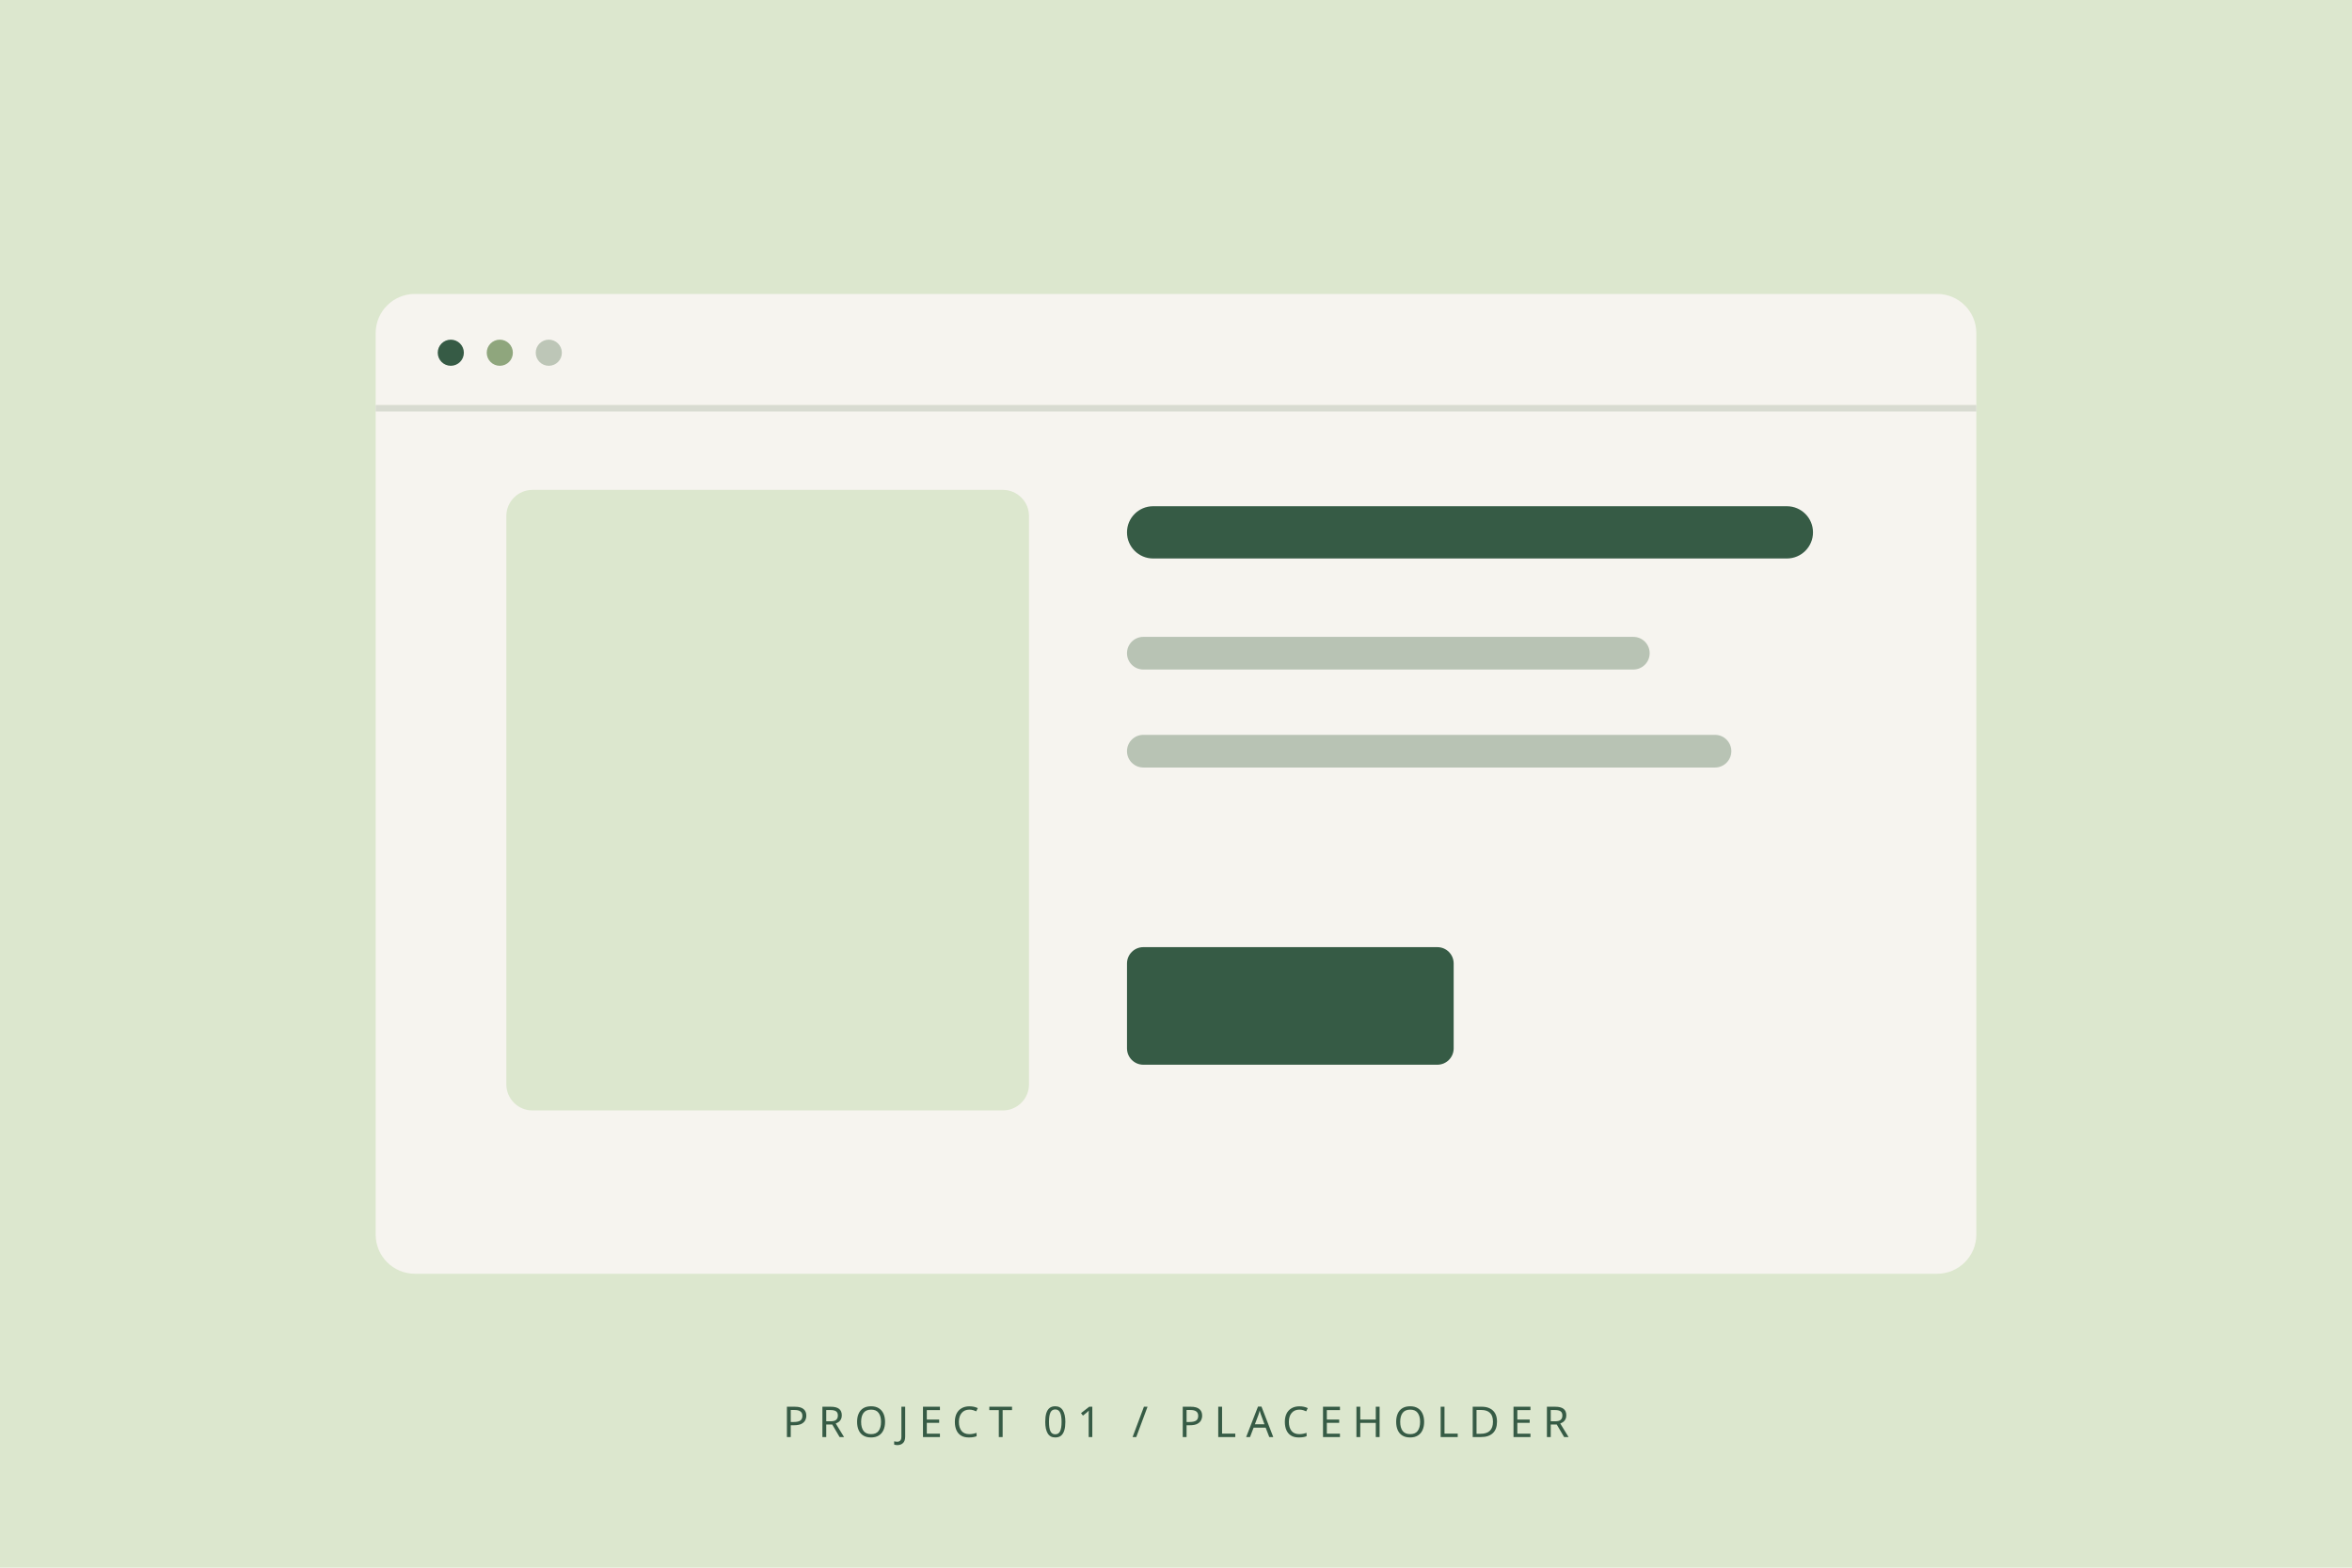
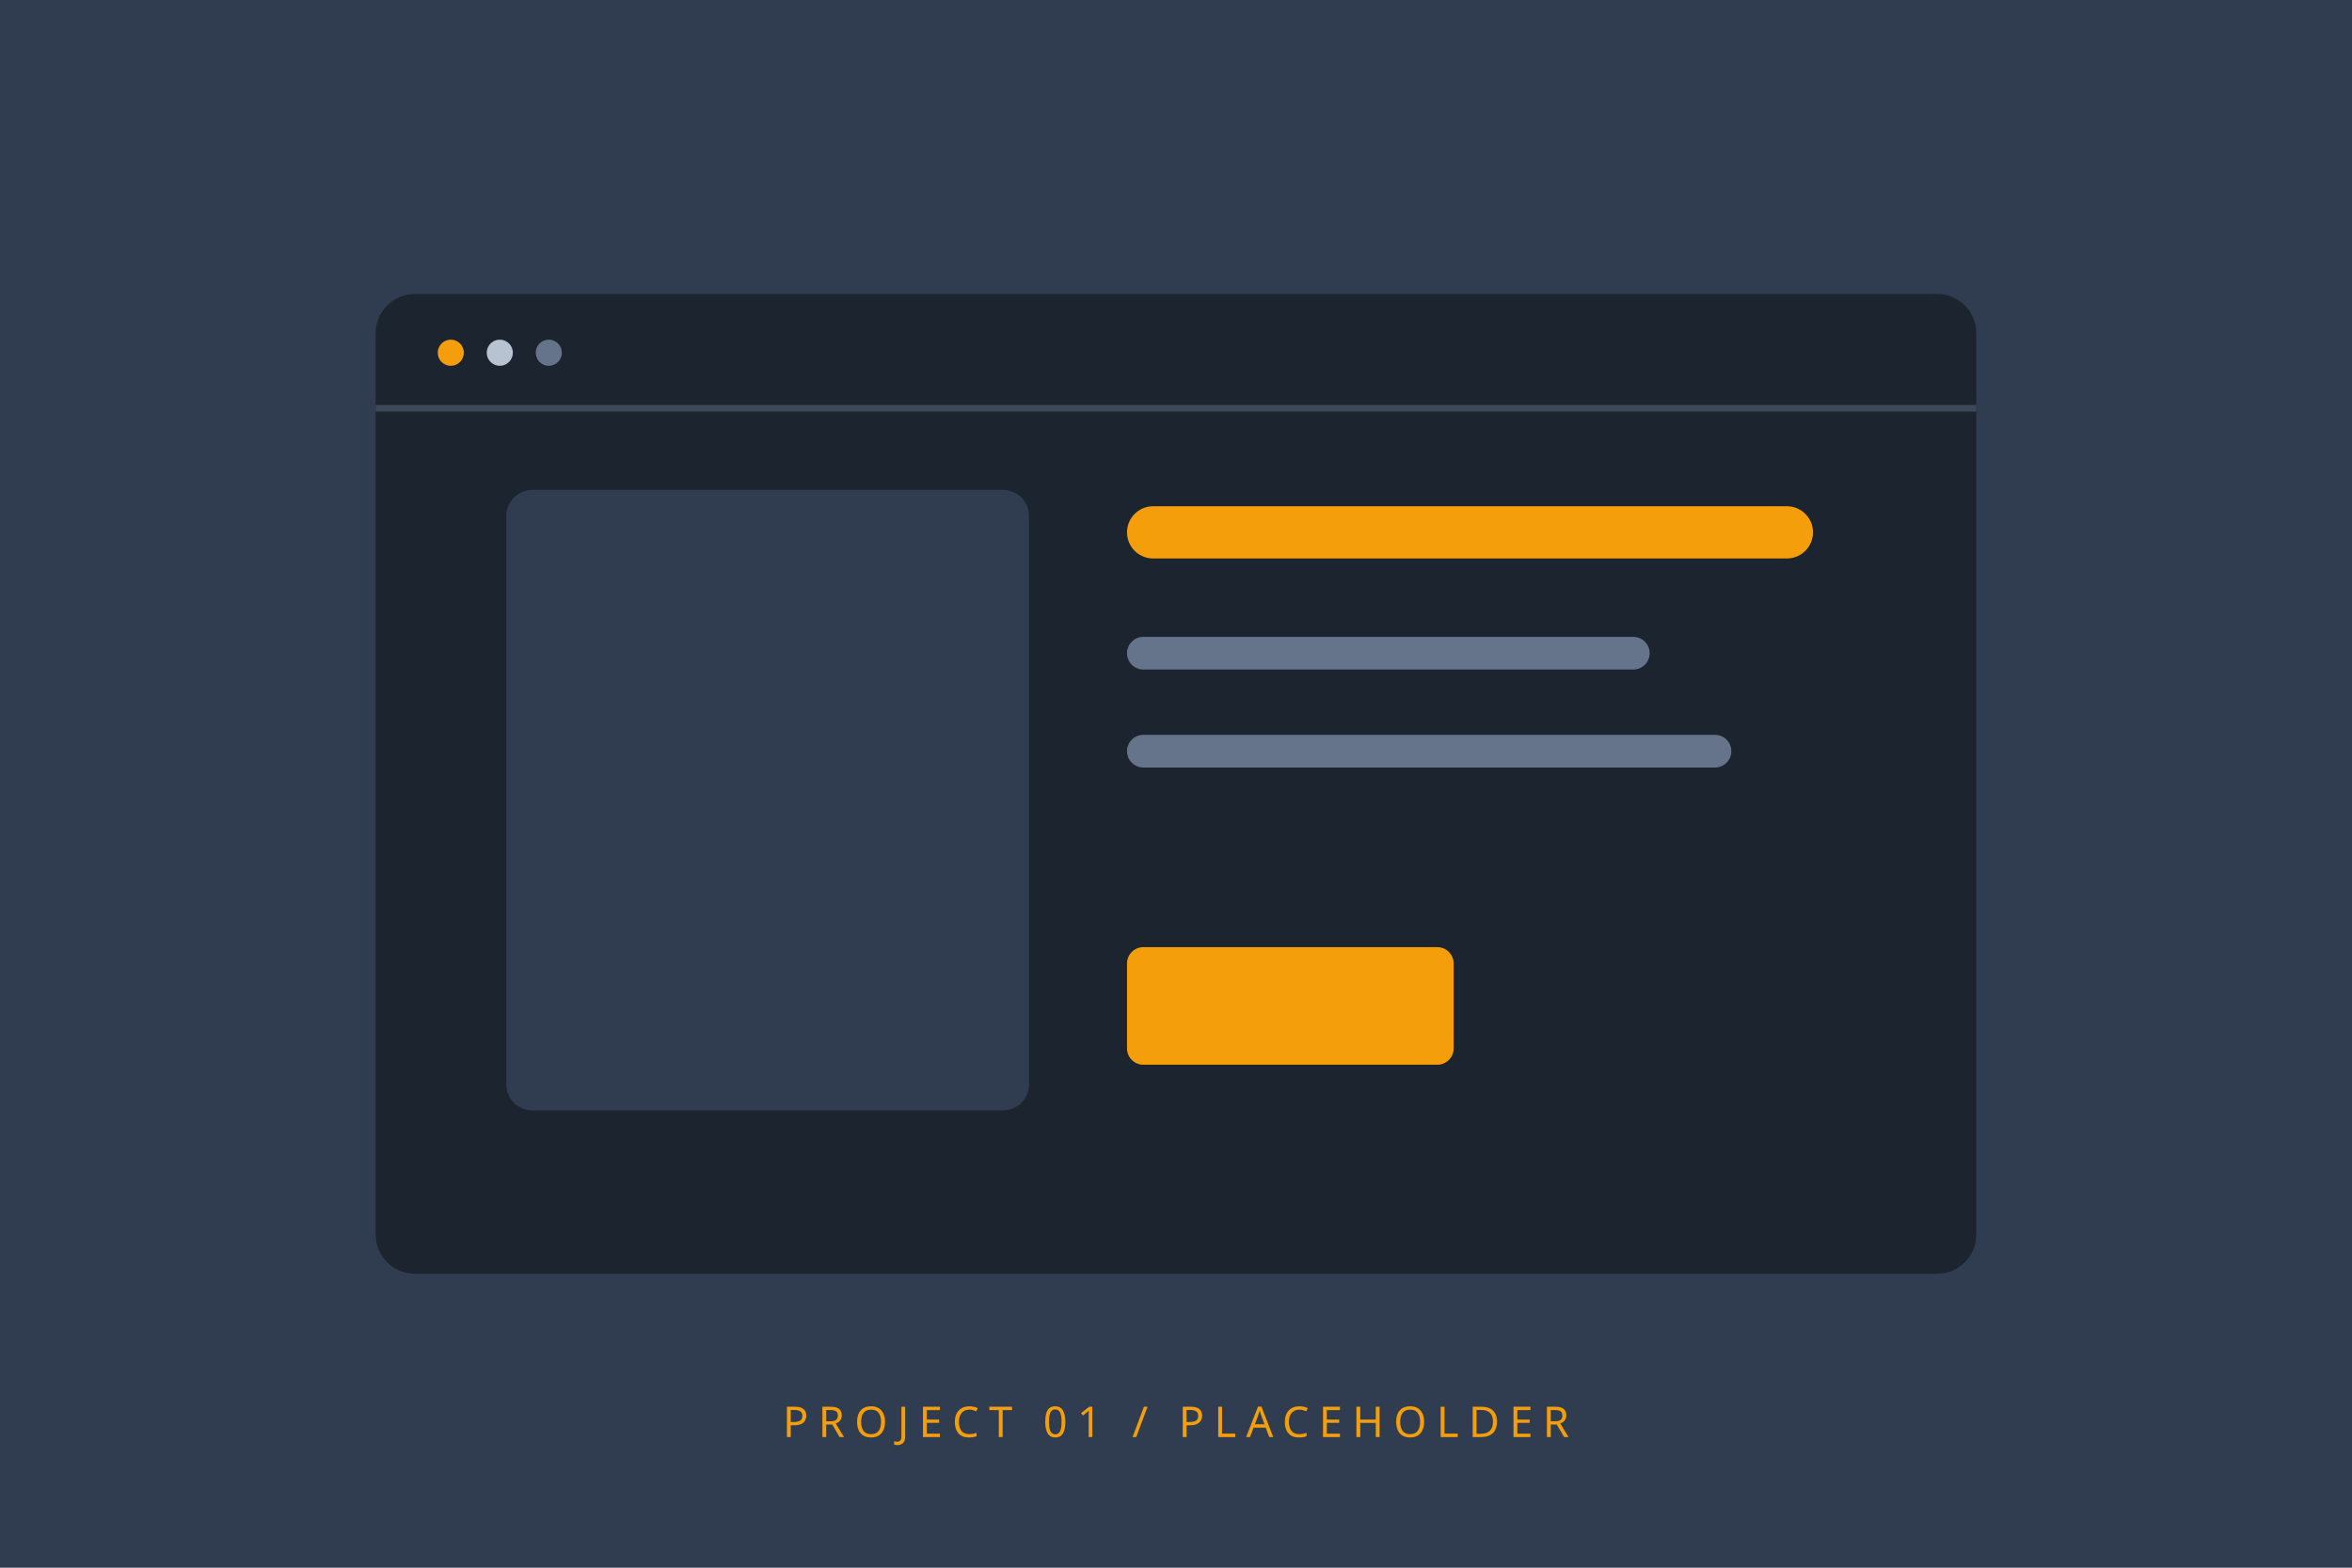
<svg xmlns="http://www.w3.org/2000/svg" viewBox="0 0 720 480" width="720" height="480">
-   <rect width="720" height="480" fill="#dce7ce" />
-   <rect x="115" y="90" width="490" height="300" rx="12" fill="#f6f4ef" />
-   <path d="M115 125H605" stroke="#d8dbd1" stroke-width="2" />
-   <circle cx="138" cy="108" r="4" fill="#365b45" />
-   <circle cx="153" cy="108" r="4" fill="#8fa67d" />
-   <circle cx="168" cy="108" r="4" fill="#bdc6b7" />
-   <rect x="155" y="150" width="160" height="190" rx="8" fill="#dce7ce" />
-   <rect x="345" y="155" width="210" height="16" rx="8" fill="#365b45" />
-   <rect x="345" y="195" width="160" height="10" rx="5" fill="#b8c3b4" />
-   <rect x="345" y="225" width="185" height="10" rx="5" fill="#b8c3b4" />
-   <rect x="345" y="290" width="100" height="36" rx="5" fill="#365b45" />
-   <text x="360" y="440" text-anchor="middle" font-family="sans-serif" font-size="13" letter-spacing="3" fill="#365b45">PROJECT 01 / PLACEHOLDER</text>
+   <rect width="720" height="480" fill="#303D50" />
+   <rect x="115" y="90" width="490" height="300" rx="12" fill="#1C2430" />
+   <path d="M115 125H605" stroke="#3D495A" stroke-width="2" />
+   <circle cx="138" cy="108" r="4" fill="#F59E0B" />
+   <circle cx="153" cy="108" r="4" fill="#B8C3D1" />
+   <circle cx="168" cy="108" r="4" fill="#65748A" />
+   <rect x="155" y="150" width="160" height="190" rx="8" fill="#303D50" />
+   <rect x="345" y="155" width="210" height="16" rx="8" fill="#F59E0B" />
+   <rect x="345" y="195" width="160" height="10" rx="5" fill="#65748A" />
+   <rect x="345" y="225" width="185" height="10" rx="5" fill="#65748A" />
+   <rect x="345" y="290" width="100" height="36" rx="5" fill="#F59E0B" />
+   <text x="360" y="440" text-anchor="middle" font-family="sans-serif" font-size="13" letter-spacing="3" fill="#F59E0B">PROJECT 01 / PLACEHOLDER</text>
</svg>
